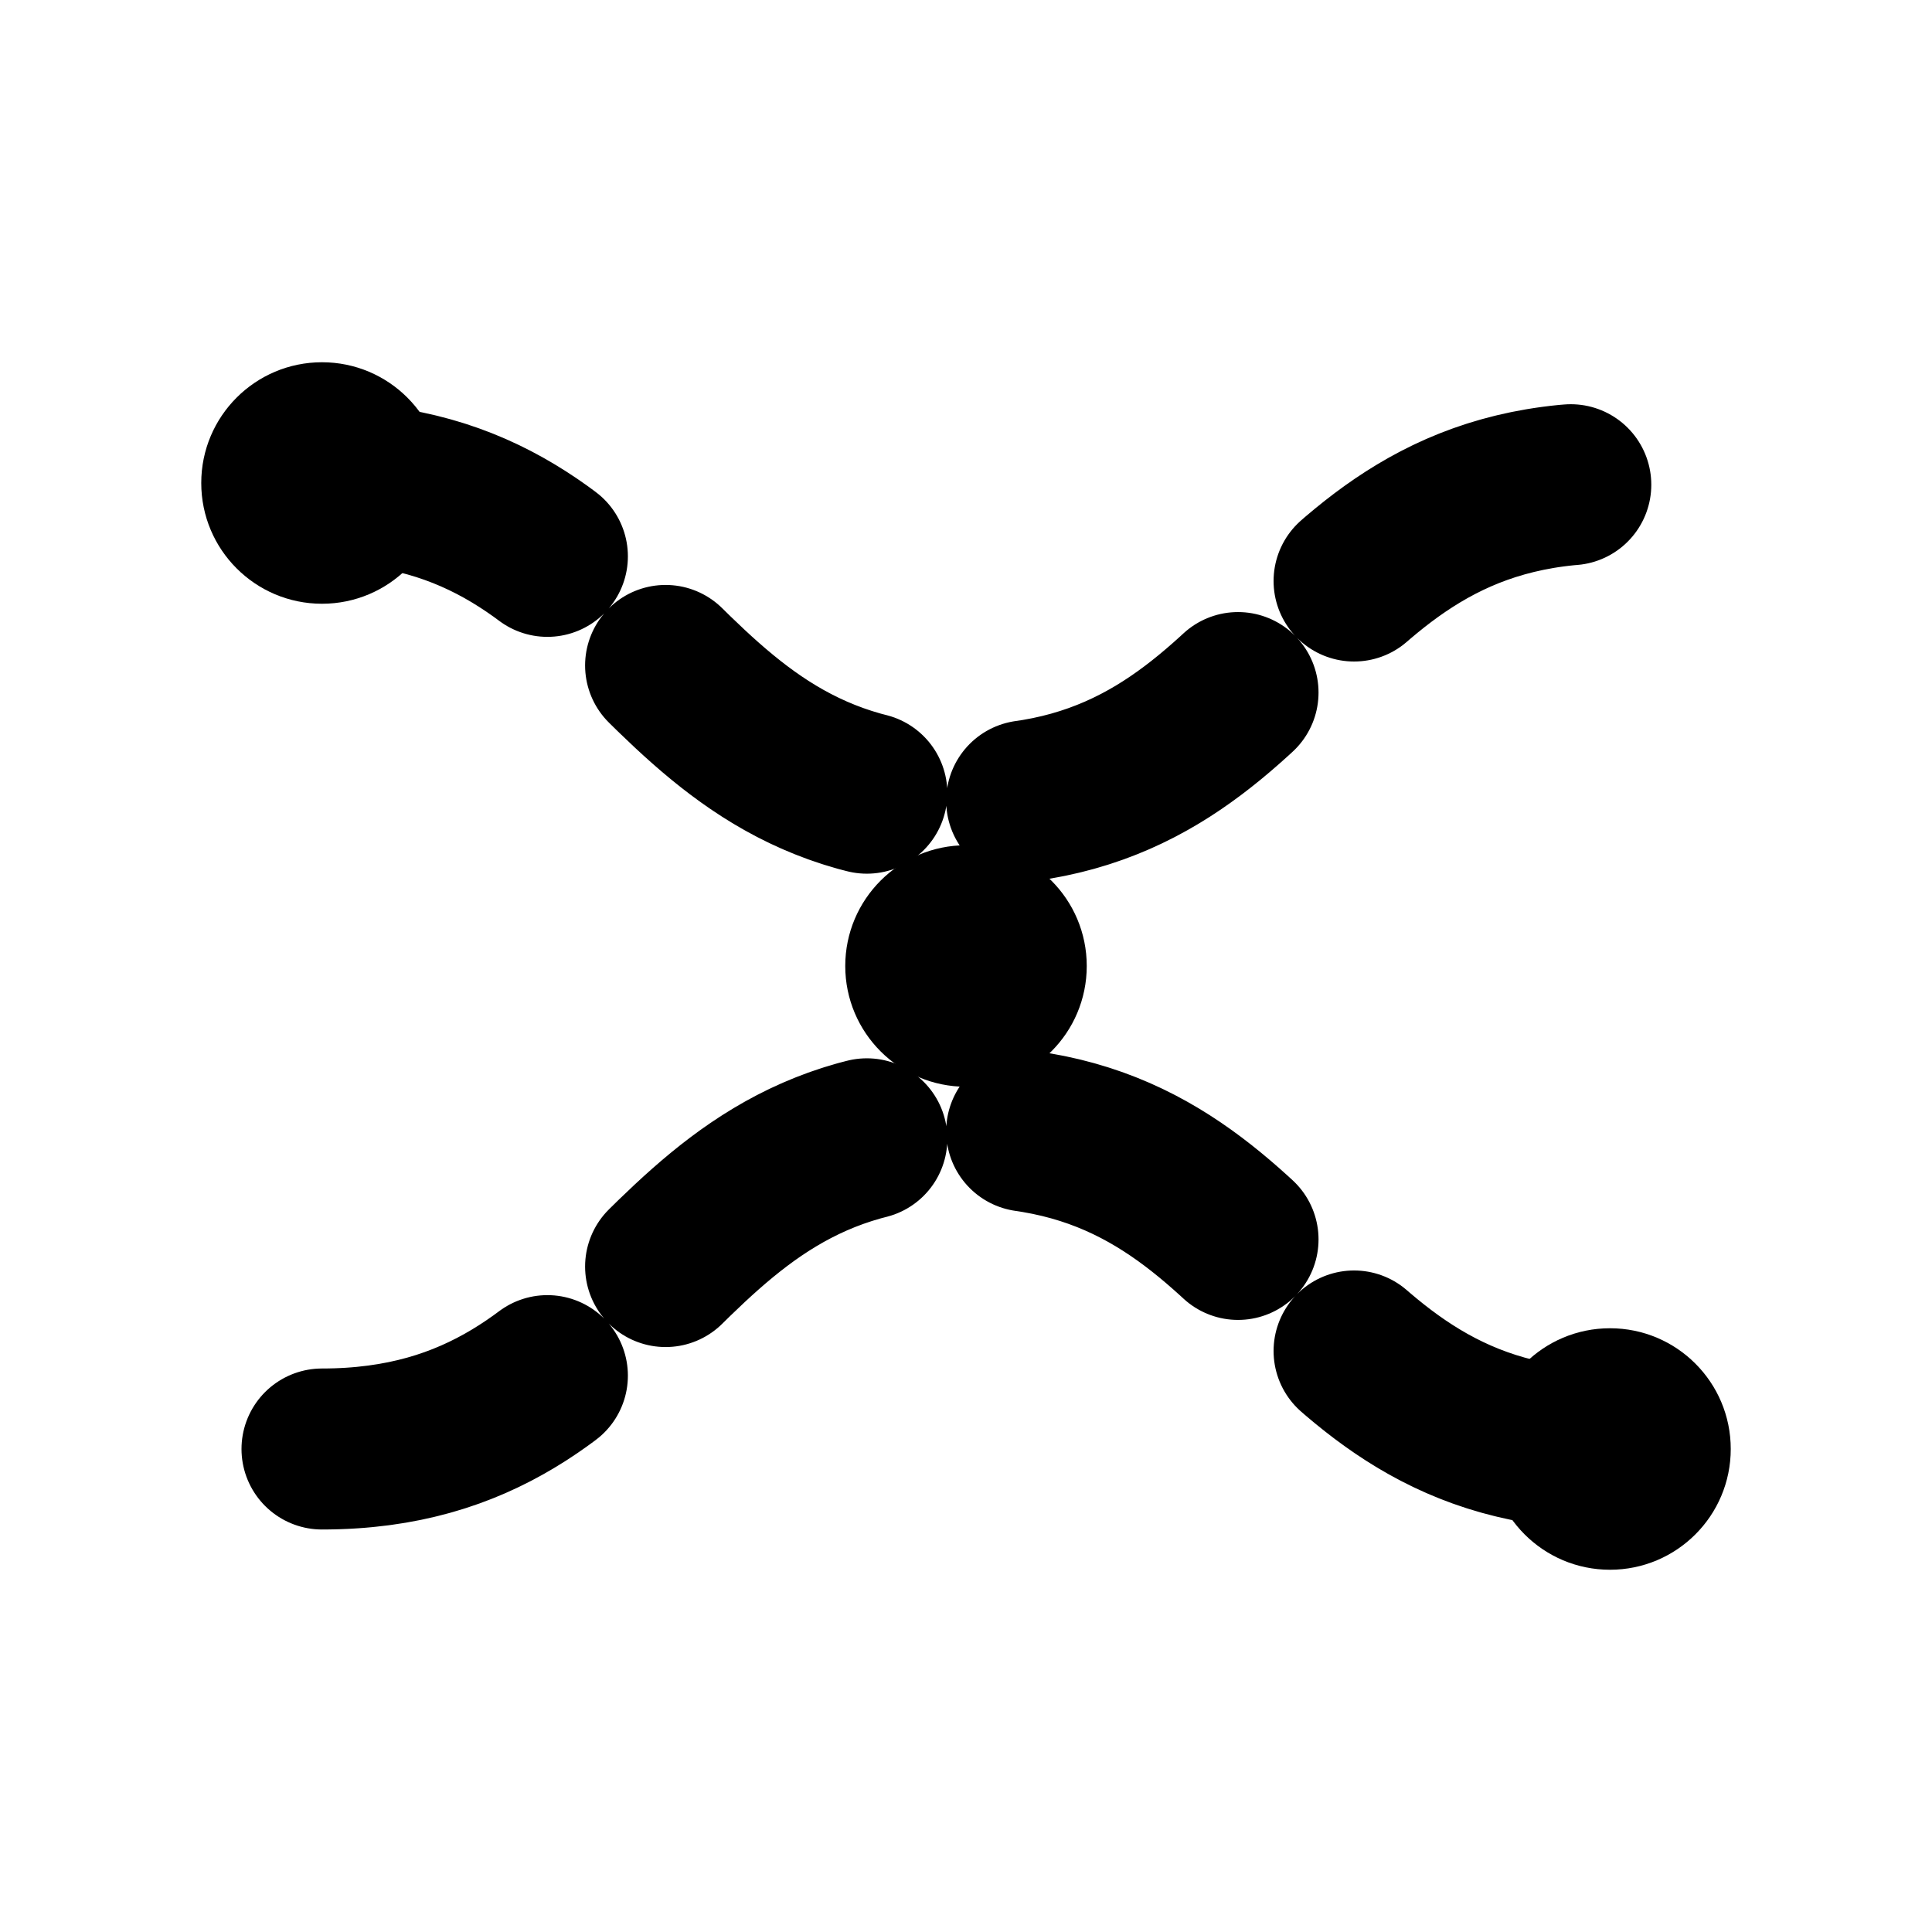
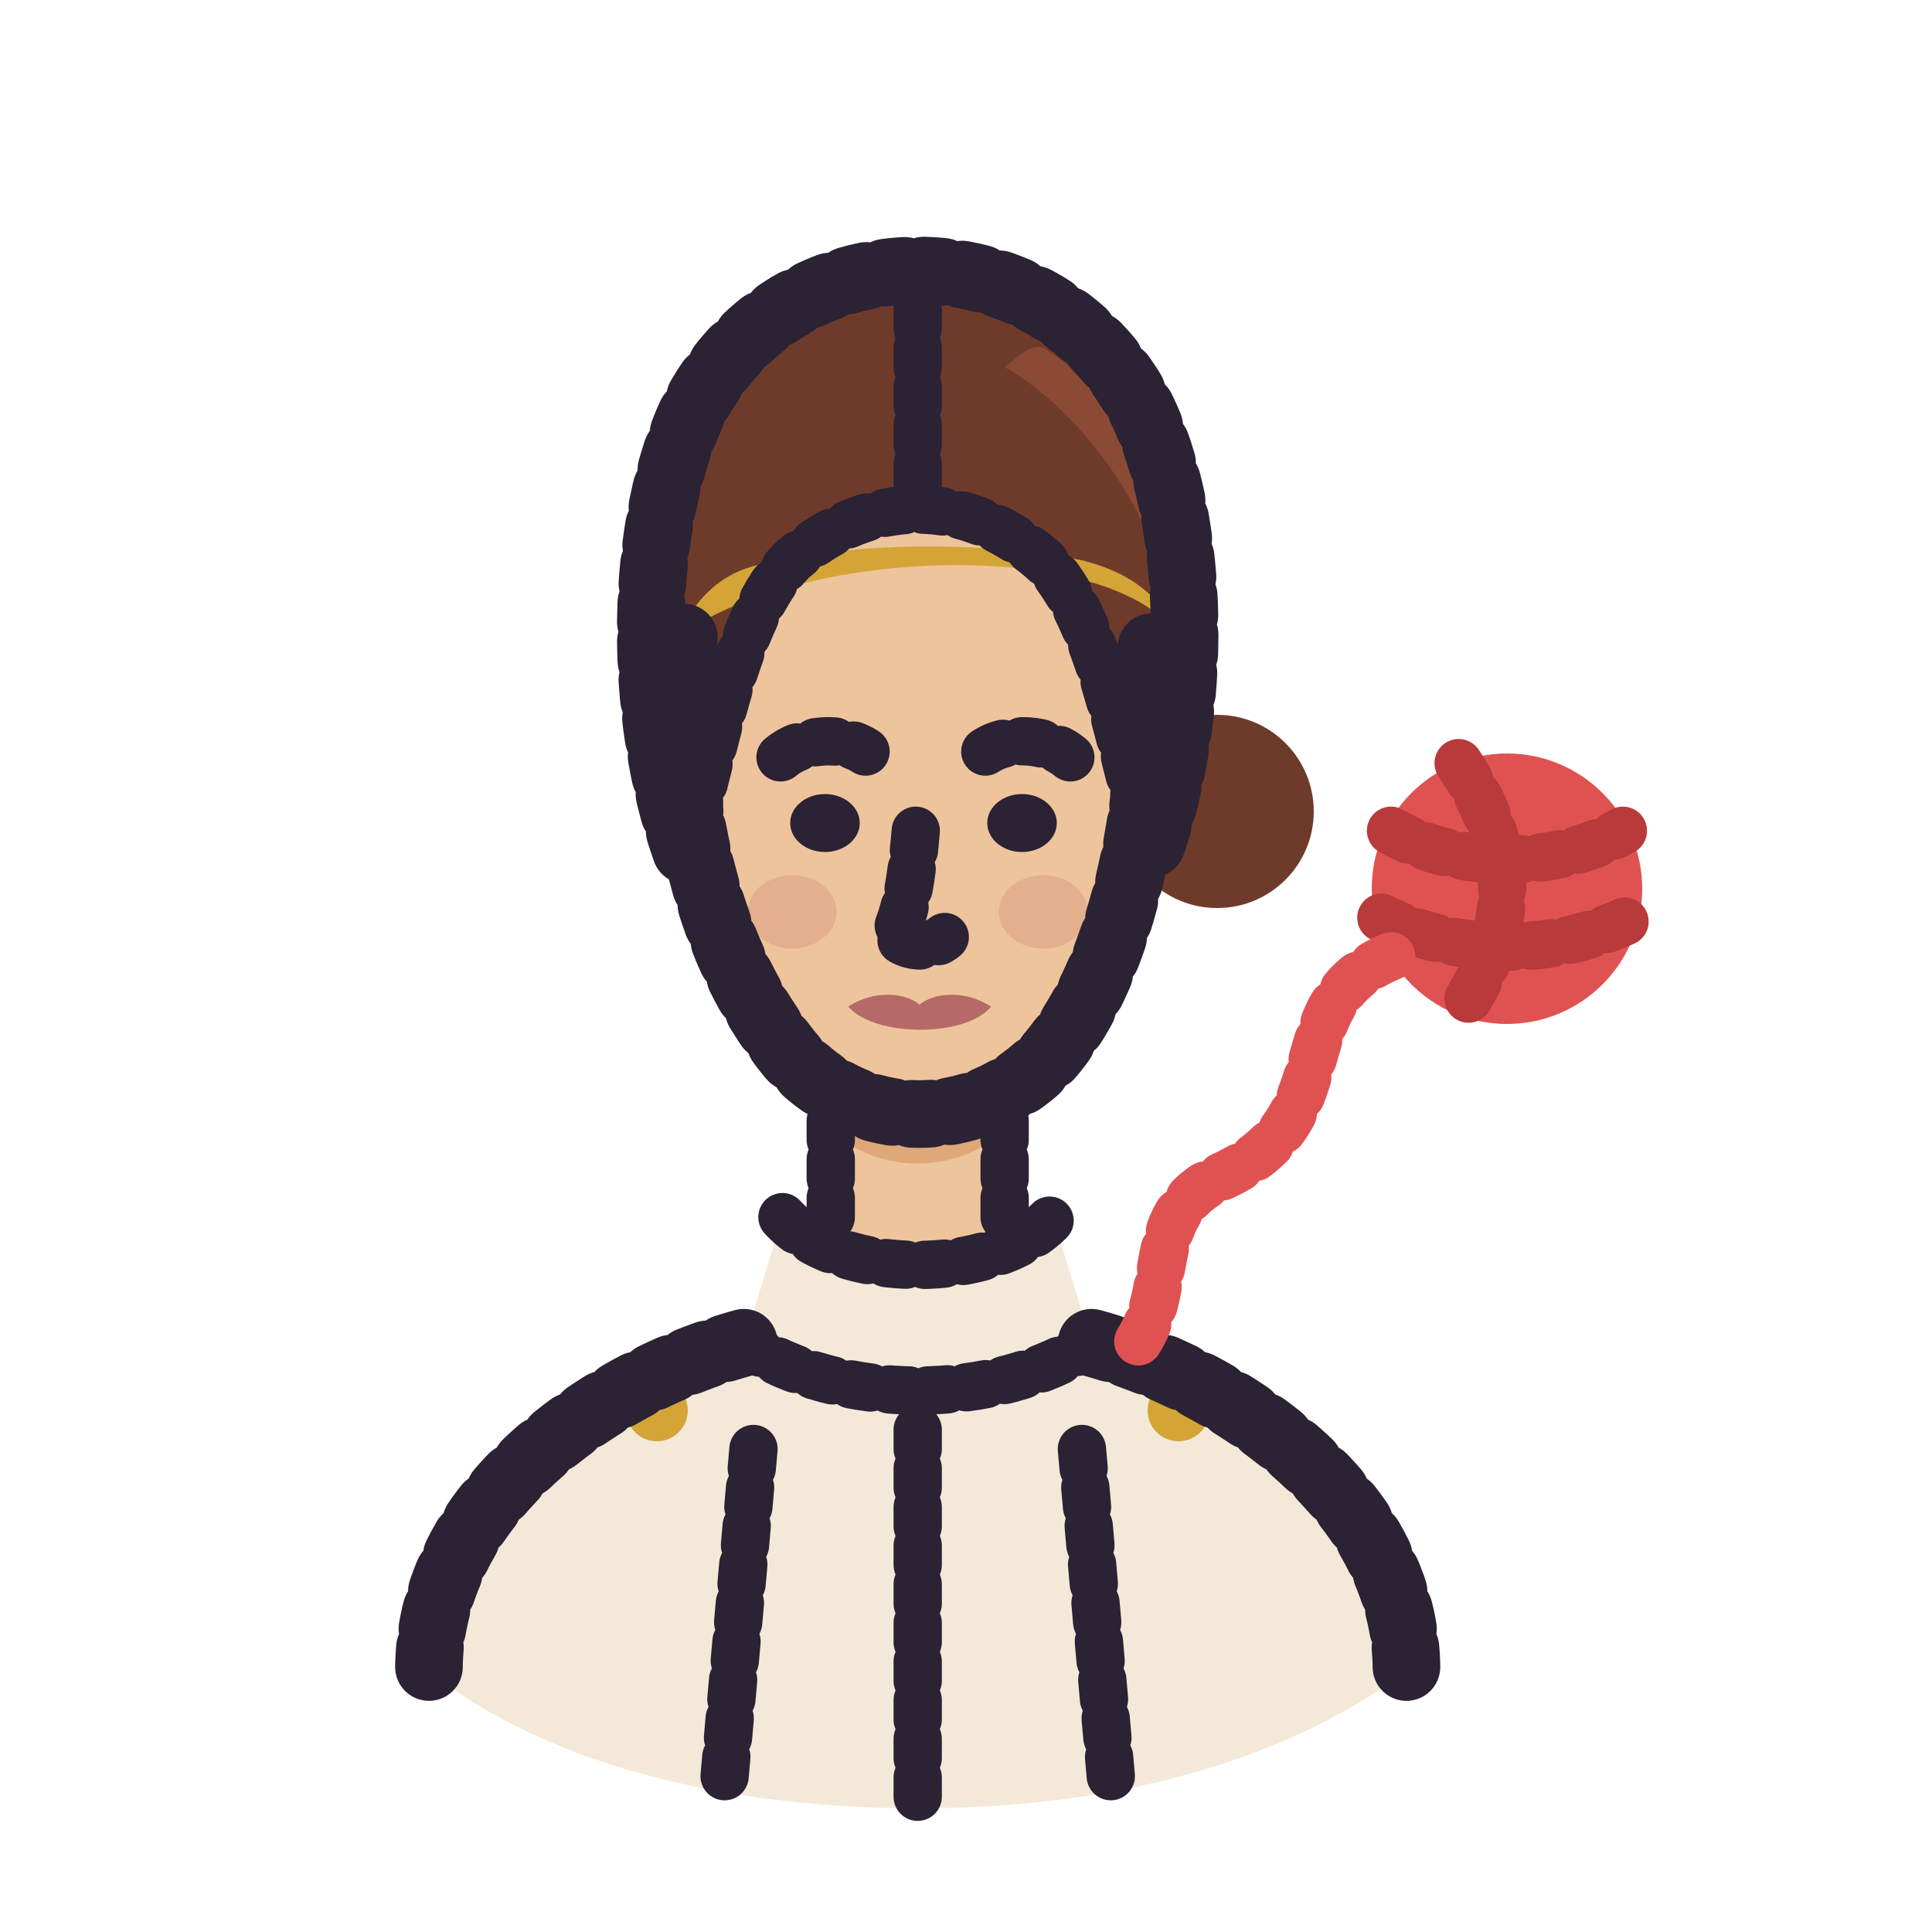
- <svg xmlns="http://www.w3.org/2000/svg" viewBox="0 0 24 24" fill="none" stroke="currentColor" stroke-width="2" stroke-linecap="round" stroke-linejoin="round">
-   <path d="M4 6c4 0 4 4 8 4s4-4 8-4" stroke-dasharray="3 2" />
-   <path d="M4 18c4 0 4-4 8-4s4 4 8 4" stroke-dasharray="3 2" />
-   <circle cx="4" cy="6" r="1.5" fill="currentColor" stroke="none" />
-   <circle cx="12" cy="12" r="1.5" fill="currentColor" stroke="none" />
-   <circle cx="20" cy="18" r="1.5" fill="currentColor" stroke="none" />
+ <svg xmlns="http://www.w3.org/2000/svg" viewBox="0 0 100 100" aria-hidden="true" stroke-linecap="round" stroke-linejoin="round">
+   <path d="M38.5 69.5C33 71 27.5 74.5 24.5 79C22.6 82 22.2 84.5 22.2 86.5C28.5 91.5 38 93.6 47.5 93.6C57 93.6 66 91.5 72.8 86.5C72.8 84.5 72.4 82 70.5 79C67.5 74.5 62 71 56.5 69.5C51.5 72.8 43.5 72.8 38.5 69.5Z" fill="#f4e9d8">
+     <animate attributeName="opacity" values="0;0;1" keyTimes="0;0.674;1" dur="0.86s" begin="0s" fill="freeze" />
+   </path>
+   <path d="M58 42a5 5 0 1 0 10 0a5 5 0 1 0-10 0Z" fill="#6e3b2a">
+     <animate attributeName="opacity" values="0;0;1" keyTimes="0;0.607;1" dur="0.56s" begin="0s" fill="freeze" />
+   </path>
+   <path d="M43 54.5L43 64C45.5 66 49.5 66 52 64L52 54.5C49.5 57.5 45.5 57.5 43 54.5Z" fill="#eec49c">
+     <animate attributeName="opacity" values="0;0;1" keyTimes="0;0.633;1" dur="0.6s" begin="0s" fill="freeze" />
+   </path>
+   <path d="M43 55C45.5 57.8 49.5 57.8 52 55L52 58.5C49.5 60.8 45.5 60.8 43 58.5Z" fill="#dfa878">
+     <animate attributeName="opacity" values="0;0;1" keyTimes="0;0.714;1" dur="0.7s" begin="0s" fill="freeze" />
+   </path>
+   <path d="M40.5 63C43.5 66.3 51.5 66.3 54.5 63L56.5 69.5C51.5 72.8 43.5 72.8 38.5 69.5Z" fill="#f4e9d8">
+     <animate attributeName="opacity" values="0;0;1" keyTimes="0;0.694;1" dur="0.72s" begin="0s" fill="freeze" />
+   </path>
+   <path d="M35.2 34C35.2 26.8 40.6 23.6 47.5 23.6C54.4 23.6 60 27 60 34.2C60 43.5 58 50.8 54.2 54.8C50.4 58.8 44.6 58.7 40.9 54.6C37.2 50.4 35.2 43 35.2 34Z" fill="#eec49c">
+     <animate attributeName="opacity" values="0;0;1" keyTimes="0;0.548;1" dur="0.62s" begin="0s" fill="freeze" />
+   </path>
+   <path d="M38.7 47.2a2.3 1.9 0 1 0 4.6 0a2.3 1.9 0 1 0-4.6 0ZM51.7 47.2a2.3 1.9 0 1 0 4.6 0a2.3 1.9 0 1 0-4.6 0Z" fill="rgba(197,116,92,0.26)">
+     <animate attributeName="opacity" values="0;0;1" keyTimes="0;0.733;1" dur="0.75s" begin="0s" fill="freeze" />
+   </path>
+   <path d="M43.9 52.1C45.3 51.2 46.9 51.4 47.6 52C48.3 51.4 49.9 51.2 51.3 52.1C50 53.7 45.3 53.7 43.9 52.1Z" fill="#b56a68">
+     <animate attributeName="opacity" values="0;0;1" keyTimes="0;0.652;1" dur="0.46s" begin="0s" fill="freeze" />
+   </path>
+   <path d="M40.9 42.6a1.8 1.5 0 1 0 3.6 0a1.8 1.5 0 1 0-3.6 0ZM51.1 42.6a1.8 1.5 0 1 0 3.6 0a1.8 1.5 0 1 0-3.6 0Z" fill="#2b2233">
+     <animate attributeName="opacity" values="0;0;1" keyTimes="0;0.571;1" dur="0.42s" begin="0s" fill="freeze" />
+   </path>
+   <path d="M35.5 44C33 37 33 27 36 21C39 15.5 44 14 47.5 14C51 14 56 15.5 59 21C62 27 62 37 59.5 44C58 39 57 32 54 29C50 25.5 45 25.5 41 29C38 32 37 39 35.5 44Z" fill="#6e3b2a">
+     <animate attributeName="opacity" values="0;0;1" keyTimes="0;0.517;1" dur="0.58s" begin="0s" fill="freeze" />
+   </path>
+   <path d="M54 18C58 20.5 60 25 60 29C58.5 25 55.5 21 52 19C52.8 18.4 53.3 17.8 54 18Z" fill="#8a4a34">
+     <animate attributeName="opacity" values="0;0;1" keyTimes="0;0.694;1" dur="0.72s" begin="0s" fill="freeze" />
+   </path>
+   <path d="M35 33C42 28 58 28 61 33C60 30.5 58 29.5 56 29C51 28 44 28 39 29.3C37.2 29.8 36 31 35 33Z" fill="#d4a437">
+     <animate attributeName="opacity" values="0;0;1" keyTimes="0;0.778;1" dur="0.9s" begin="0s" fill="freeze" />
+   </path>
+   <path d="M32.4 73a1.6 1.6 0 1 0 3.2 0a1.6 1.6 0 1 0-3.2 0ZM59.4 73a1.6 1.6 0 1 0 3.2 0a1.6 1.6 0 1 0-3.2 0Z" fill="#d4a437">
+     <animate attributeName="opacity" values="0;0;1" keyTimes="0;0.805;1" dur="0.82s" begin="0s" fill="freeze" />
+   </path>
+   <path d="M71 46a7 7 0 1 0 14 0a7 7 0 1 0-14 0Z" fill="#e05252">
+     <animate attributeName="opacity" values="0;0;1" keyTimes="0;0.787;1" dur="0.94s" begin="0s" fill="freeze" />
+   </path>
+   <path d="M35.4 33C34.8 40.5 36.2 48.8 40.9 54.6C44.4 58.6 50.4 58.7 54.2 54.8C58.4 50 59.8 41 59.6 33.5" fill="none" stroke="#2b2233" stroke-width="3.5" pathLength="1" stroke-dasharray="1">
+     <animate attributeName="stroke-dashoffset" values="1.01;0" keyTimes="0;1" calcMode="spline" keySplines=".4 0 .2 1" dur="0.24s" begin="0s" fill="freeze" />
+   </path>
+   <path d="M40.4 39.2C41.6 38.2 43.6 38.1 44.8 38.9" fill="none" stroke="#2b2233" stroke-width="2.5" pathLength="1" stroke-dasharray="1">
+     <animate attributeName="stroke-dashoffset" values="1.01;1.01;0" keyTimes="0;0.467;1" calcMode="spline" keySplines="0 0 1 1;.4 0 .2 1" dur="0.3s" begin="0s" fill="freeze" />
+   </path>
+   <path d="M51 38.9C52.2 38.1 54.2 38.2 55.4 39.2" fill="none" stroke="#2b2233" stroke-width="2.5" pathLength="1" stroke-dasharray="1">
+     <animate attributeName="stroke-dashoffset" values="1.01;1.01;0" keyTimes="0;0.5;1" calcMode="spline" keySplines="0 0 1 1;.4 0 .2 1" dur="0.32s" begin="0s" fill="freeze" />
+   </path>
+   <path d="M47.4 43C47.2 45.4 46.9 47.2 46.3 48.4C47 49.1 48.2 49.1 48.9 48.5" fill="none" stroke="#2b2233" stroke-width="2.5" pathLength="1" stroke-dasharray="1">
+     <animate attributeName="stroke-dashoffset" values="1.01;1.01;0" keyTimes="0;0.529;1" calcMode="spline" keySplines="0 0 1 1;.4 0 .2 1" dur="0.34s" begin="0s" fill="freeze" />
+   </path>
+   <path d="M35.5 44C33 37 33 27 36 21C39 15.5 44 14 47.5 14C51 14 56 15.5 59 21C62 27 62 37 59.5 44" fill="none" stroke="#2b2233" stroke-width="3.5" pathLength="1" stroke-dasharray="1">
+     <animate attributeName="stroke-dashoffset" values="1.01;1.01;0" keyTimes="0;0.238;1" calcMode="spline" keySplines="0 0 1 1;.4 0 .2 1" dur="0.42s" begin="0s" fill="freeze" />
+   </path>
+   <path d="M47.5 14L47.5 25M59.5 44C58 39 57 32 54 29C50 25.5 45 25.5 41 29C38 32 37 39 35.5 44" fill="none" stroke="#2b2233" stroke-width="2.5" pathLength="1" stroke-dasharray="1">
+     <animate attributeName="stroke-dashoffset" values="1.01;1.01;0" keyTimes="0;0.667;1" calcMode="spline" keySplines="0 0 1 1;.4 0 .2 1" dur="0.48s" begin="0s" fill="freeze" />
+   </path>
+   <path d="M43 56L43 63.2M52 56L52 63.2" fill="none" stroke="#2b2233" stroke-width="2.5" pathLength="1" stroke-dasharray="1">
+     <animate attributeName="stroke-dashoffset" values="1.01;1.01;0" keyTimes="0;0.769;1" calcMode="spline" keySplines="0 0 1 1;.4 0 .2 1" dur="0.52s" begin="0s" fill="freeze" />
+   </path>
+   <path d="M40.5 63C43.5 66.3 51.5 66.3 54.5 63" fill="none" stroke="#2b2233" stroke-width="2.5" pathLength="1" stroke-dasharray="1">
+     <animate attributeName="stroke-dashoffset" values="1.01;1.01;0" keyTimes="0;0.759;1" calcMode="spline" keySplines="0 0 1 1;.4 0 .2 1" dur="0.58s" begin="0s" fill="freeze" />
+   </path>
+   <path d="M38.5 69.5C43.5 72.8 51.5 72.8 56.5 69.5" fill="none" stroke="#2b2233" stroke-width="2.5" pathLength="1" stroke-dasharray="1">
+     <animate attributeName="stroke-dashoffset" values="1.01;1.01;0" keyTimes="0;0.774;1" calcMode="spline" keySplines="0 0 1 1;.4 0 .2 1" dur="0.62s" begin="0s" fill="freeze" />
+   </path>
+   <path d="M38.5 69.5C33 71 27.5 74.5 24.5 79C22.6 82 22.2 84.5 22.2 86.5" fill="none" stroke="#2b2233" stroke-width="3.5" pathLength="1" stroke-dasharray="1">
+     <animate attributeName="stroke-dashoffset" values="1.01;1.01;0" keyTimes="0;0.714;1" calcMode="spline" keySplines="0 0 1 1;.4 0 .2 1" dur="0.7s" begin="0s" fill="freeze" />
+   </path>
+   <path d="M56.5 69.5C62 71 67.5 74.5 70.5 79C72.4 82 72.8 84.5 72.8 86.5" fill="none" stroke="#2b2233" stroke-width="3.5" pathLength="1" stroke-dasharray="1">
+     <animate attributeName="stroke-dashoffset" values="1.01;1.01;0" keyTimes="0;0.73;1" calcMode="spline" keySplines="0 0 1 1;.4 0 .2 1" dur="0.74s" begin="0s" fill="freeze" />
+   </path>
+   <path d="M39 75L37.5 92M47.5 74L47.5 93M56 75L57.5 92" fill="none" stroke="#2b2233" stroke-width="2.5" pathLength="1" stroke-dasharray="1">
+     <animate attributeName="stroke-dashoffset" values="1.01;1.01;0" keyTimes="0;0.795;1" calcMode="spline" keySplines="0 0 1 1;.4 0 .2 1" dur="0.82s" begin="0s" fill="freeze" />
+   </path>
+   <path d="M72 43C75.5 45 80.5 45 84 43M71.5 47.5C75.5 49.5 80.5 49.5 84.5 47.5M75.5 39.5C78.5 44 78.5 48 75.5 52.5" fill="none" stroke="#b83a3a" stroke-width="2.5" pathLength="1" stroke-dasharray="1">
+     <animate attributeName="stroke-dashoffset" values="1.01;1.01;0" keyTimes="0;0.725;1" calcMode="spline" keySplines="0 0 1 1;.4 0 .2 1" dur="0.8s" begin="0s" fill="freeze" />
+   </path>
+   <path d="M72 49.5C66 52 70 58 63 61C59 63 61 67 58.5 70" fill="none" stroke="#e05252" stroke-width="2.5" pathLength="1" stroke-dasharray="1">
+     <animate attributeName="stroke-dashoffset" values="1.01;1.01;0" keyTimes="0;0.78;1" calcMode="spline" keySplines="0 0 1 1;.4 0 .2 1" dur="1s" begin="0s" fill="freeze" />
+   </path>
</svg>
